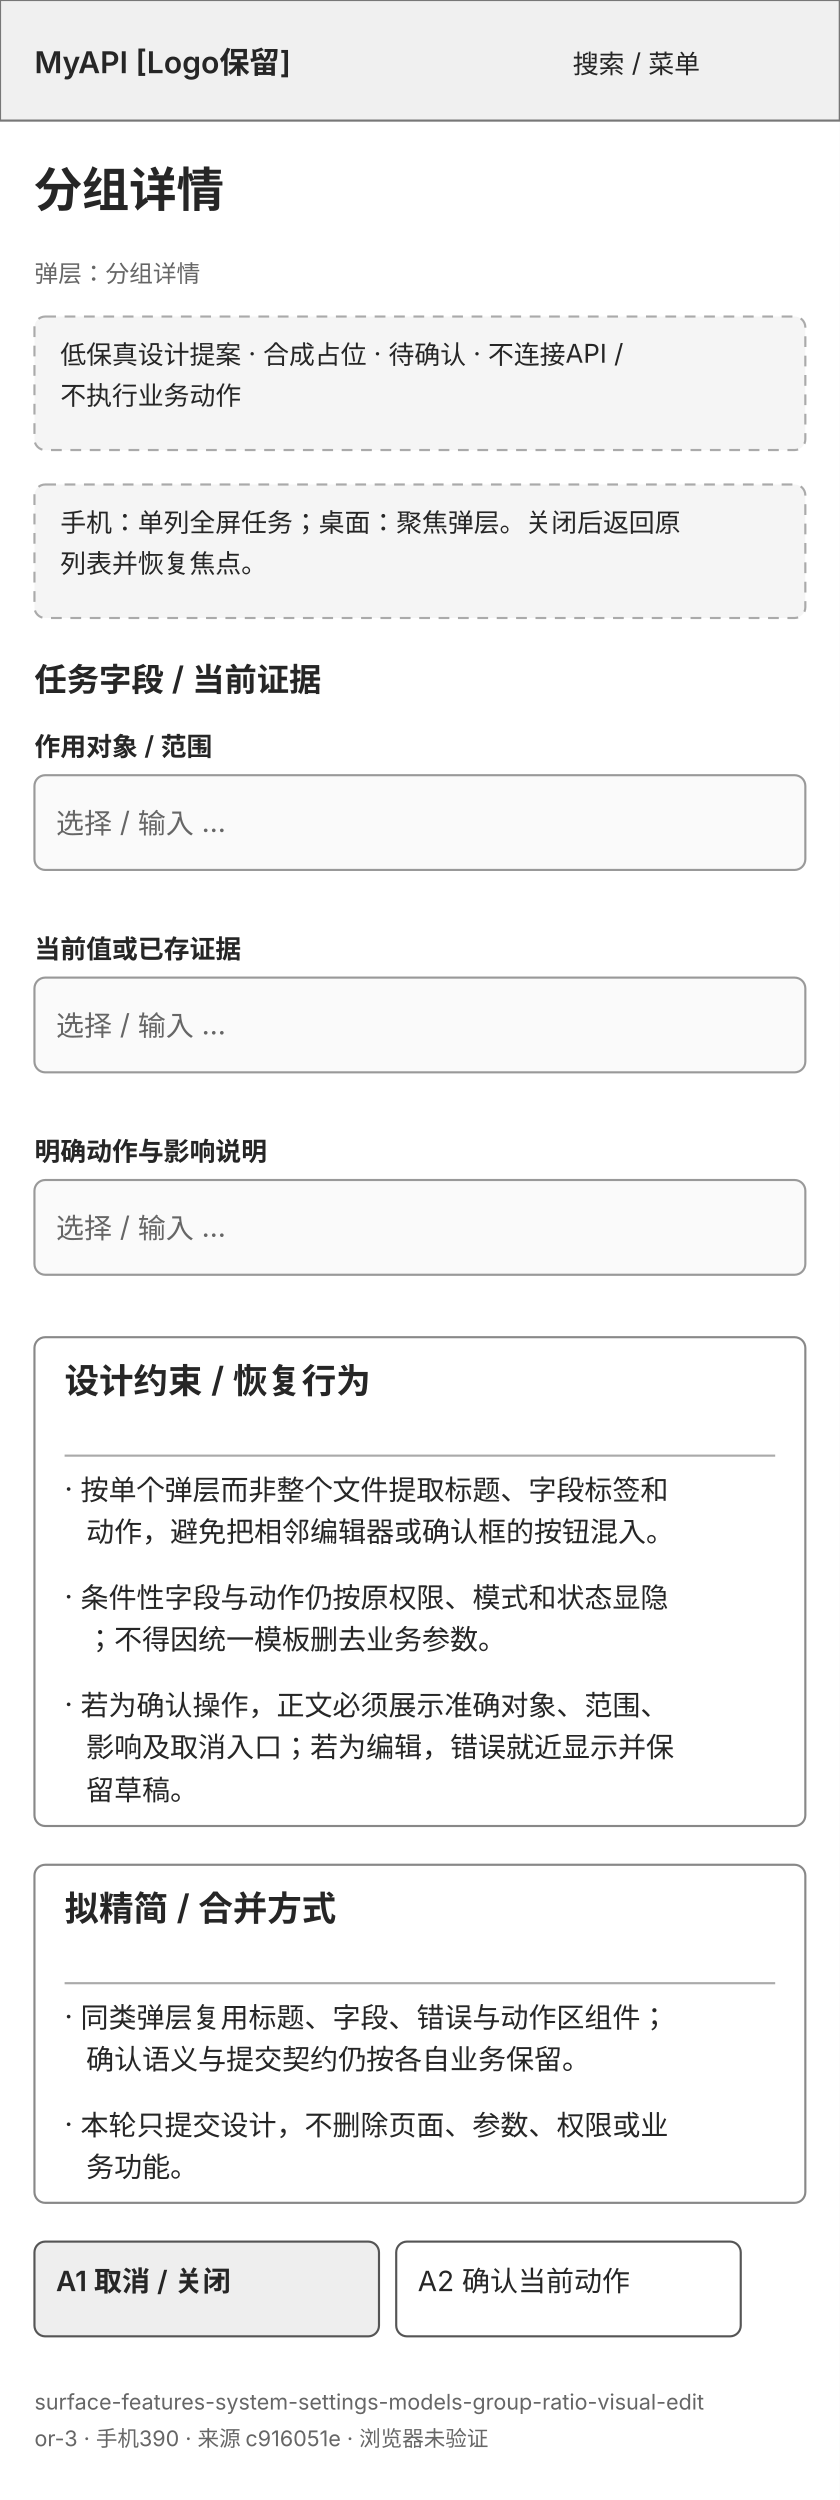
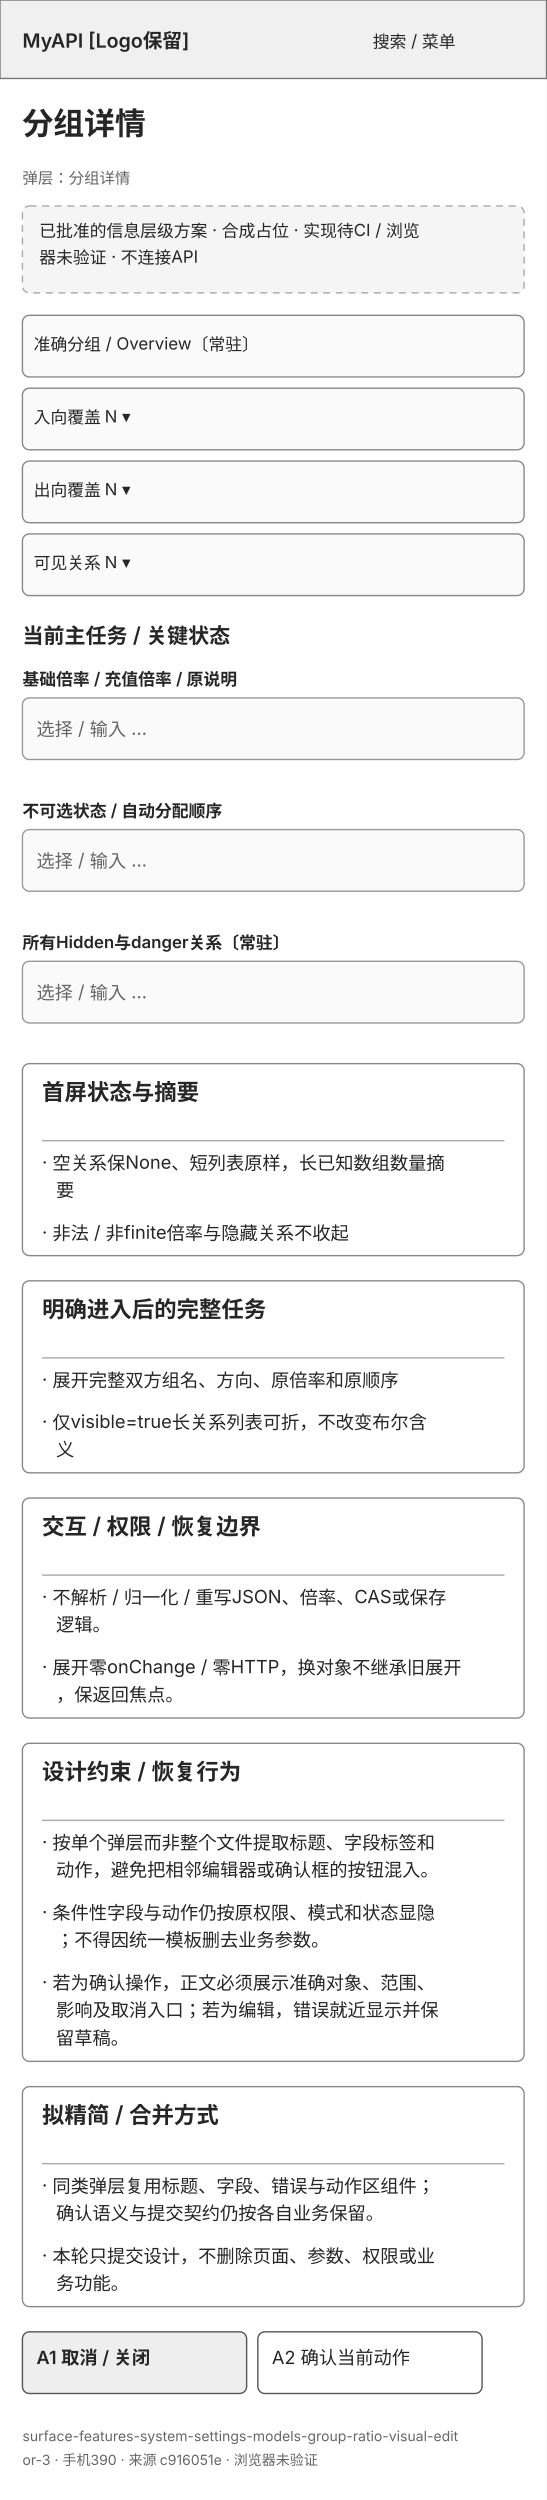
- <svg xmlns="http://www.w3.org/2000/svg" width="390" height="1161" viewBox="0 0 390 1161" role="img" aria-labelledby="title desc">
+ <svg xmlns="http://www.w3.org/2000/svg" width="390" height="1784" viewBox="0 0 390 1784" role="img" aria-labelledby="title desc">
  <rect width="100%" height="100%" fill="#ffffff" />
  <g font-family="system-ui, -apple-system, BlinkMacSystemFont, sans-serif">
    <rect x="0" y="0" width="390" height="56" rx="0" fill="#f0f0f0" stroke="#777777" />
    <text x="16" y="34" font-size="14" font-weight="600" fill="#262626">MyAPI  [Logo保留]</text>
    <text x="266" y="34" font-size="12" font-weight="normal" fill="#262626">搜索  /  菜单</text>
    <text x="16" y="96" font-size="22" font-weight="600" fill="#262626">分组详情</text>
    <text x="16" y="131" font-size="11" font-weight="normal" fill="#666666">弹层：分组详情</text>
    <rect x="16" y="147" width="358" height="62" rx="5" fill="#f5f5f5" stroke="#aaaaaa" stroke-dasharray="5 4" />
-     <text x="28" y="169" font-size="12" font-weight="normal" fill="#262626">低保真设计提案 · 合成占位 · 待确认 · 不连接API / </text>
-     <text x="28" y="188" font-size="12" font-weight="normal" fill="#262626">不执行业务动作</text>
-     <rect x="16" y="225" width="358" height="62" rx="5" fill="#f5f5f5" stroke="#aaaaaa" stroke-dasharray="5 4" />
-     <text x="28" y="247" font-size="12" font-weight="normal" fill="#262626">手机：单列全屏任务；桌面：聚焦弹层。关闭后返回原</text>
-     <text x="28" y="266" font-size="12" font-weight="normal" fill="#262626">列表并恢复焦点。</text>
-     <text x="16" y="321" font-size="15" font-weight="600" fill="#262626">任务字段 / 当前证据</text>
-     <text x="16.0" y="351" font-size="12" font-weight="600" fill="#262626">作用对象 / 范围</text>
-     <rect x="16.0" y="360" width="358.0" height="44" rx="5" fill="#fafafa" stroke="#999999" />
-     <text x="26.0" y="387" font-size="13" font-weight="normal" fill="#666666">选择 / 输入 …</text>
-     <text x="16.0" y="445" font-size="12" font-weight="600" fill="#262626">当前值或已存证据</text>
-     <rect x="16.0" y="454" width="358.0" height="44" rx="5" fill="#fafafa" stroke="#999999" />
-     <text x="26.0" y="481" font-size="13" font-weight="normal" fill="#666666">选择 / 输入 …</text>
-     <text x="16.0" y="539" font-size="12" font-weight="600" fill="#262626">明确动作与影响说明</text>
-     <rect x="16.0" y="548" width="358.0" height="44" rx="5" fill="#fafafa" stroke="#999999" />
-     <text x="26.0" y="575" font-size="13" font-weight="normal" fill="#666666">选择 / 输入 …</text>
-     <rect x="16" y="621" width="358" height="227" rx="5" fill="#ffffff" stroke="#888888" />
-     <text x="30" y="647" font-size="16" font-weight="600" fill="#262626">设计约束 / 恢复行为</text>
-     <line x1="30" y1="676" x2="360" y2="676" stroke="#aaaaaa" />
-     <text x="30" y="696" font-size="13" font-weight="normal" fill="#262626">· 按单个弹层而非整个文件提取标题、字段标签和</text>
-     <text x="40" y="716" font-size="13" font-weight="normal" fill="#262626">动作，避免把相邻编辑器或确认框的按钮混入。</text>
-     <text x="30" y="746" font-size="13" font-weight="normal" fill="#262626">· 条件性字段与动作仍按原权限、模式和状态显隐</text>
-     <text x="40" y="766" font-size="13" font-weight="normal" fill="#262626">；不得因统一模板删去业务参数。</text>
-     <text x="30" y="796" font-size="13" font-weight="normal" fill="#262626">· 若为确认操作，正文必须展示准确对象、范围、</text>
-     <text x="40" y="816" font-size="13" font-weight="normal" fill="#262626">影响及取消入口；若为编辑，错误就近显示并保</text>
-     <text x="40" y="836" font-size="13" font-weight="normal" fill="#262626">留草稿。</text>
-     <rect x="16" y="866" width="358" height="157" rx="5" fill="#ffffff" stroke="#888888" />
-     <text x="30" y="892" font-size="16" font-weight="600" fill="#262626">拟精简 / 合并方式</text>
-     <line x1="30" y1="921" x2="360" y2="921" stroke="#aaaaaa" />
-     <text x="30" y="941" font-size="13" font-weight="normal" fill="#262626">· 同类弹层复用标题、字段、错误与动作区组件；</text>
-     <text x="40" y="961" font-size="13" font-weight="normal" fill="#262626">确认语义与提交契约仍按各自业务保留。</text>
-     <text x="30" y="991" font-size="13" font-weight="normal" fill="#262626">· 本轮只提交设计，不删除页面、参数、权限或业</text>
-     <text x="40" y="1011" font-size="13" font-weight="normal" fill="#262626">务功能。</text>
-     <rect x="16" y="1041" width="160" height="44" rx="5" fill="#eeeeee" stroke="#555555" />
-     <text x="26" y="1064" font-size="13" font-weight="600" fill="#262626">A1 取消 / 关闭</text>
-     <rect x="184" y="1041" width="160" height="44" rx="5" fill="#ffffff" stroke="#555555" />
-     <text x="194" y="1064" font-size="13" font-weight="normal" fill="#262626">A2 确认当前动作</text>
-     <text x="16" y="1119" font-size="10" font-weight="normal" fill="#666666">surface-features-system-settings-models-group-ratio-visual-edit</text>
-     <text x="16" y="1136" font-size="10" font-weight="normal" fill="#666666">or-3 · 手机390 · 来源 c916051e · 浏览器未验证</text>
+     <text x="28" y="169" font-size="12" font-weight="normal" fill="#262626">已批准的信息层级方案 · 合成占位 · 实现待CI / 浏览</text>
+     <text x="28" y="188" font-size="12" font-weight="normal" fill="#262626">器未验证 · 不连接API</text>
+     <rect x="16.0" y="225" width="358.0" height="44" rx="5" fill="#fafafa" stroke="#888888" />
+     <text x="24.0" y="250" font-size="12" font-weight="normal" fill="#262626">准确分组 / Overview〔常驻〕</text>
+     <rect x="16.0" y="277" width="358.0" height="44" rx="5" fill="#fafafa" stroke="#888888" />
+     <text x="24.0" y="302" font-size="12" font-weight="normal" fill="#262626">入向覆盖 N ▾</text>
+     <rect x="16.0" y="329" width="358.0" height="44" rx="5" fill="#fafafa" stroke="#888888" />
+     <text x="24.0" y="354" font-size="12" font-weight="normal" fill="#262626">出向覆盖 N ▾</text>
+     <rect x="16.0" y="381" width="358.0" height="44" rx="5" fill="#fafafa" stroke="#888888" />
+     <text x="24.0" y="406" font-size="12" font-weight="normal" fill="#262626">可见关系 N ▾</text>
+     <text x="16" y="459" font-size="15" font-weight="600" fill="#262626">当前主任务 / 关键状态</text>
+     <text x="16.0" y="489" font-size="12" font-weight="600" fill="#262626">基础倍率 / 充值倍率 / 原说明</text>
+     <rect x="16.0" y="498" width="358.0" height="44" rx="5" fill="#fafafa" stroke="#999999" />
+     <text x="26.0" y="525" font-size="13" font-weight="normal" fill="#666666">选择 / 输入 …</text>
+     <text x="16.0" y="583" font-size="12" font-weight="600" fill="#262626">不可选状态 / 自动分配顺序</text>
+     <rect x="16.0" y="592" width="358.0" height="44" rx="5" fill="#fafafa" stroke="#999999" />
+     <text x="26.0" y="619" font-size="13" font-weight="normal" fill="#666666">选择 / 输入 …</text>
+     <text x="16.0" y="677" font-size="12" font-weight="600" fill="#262626">所有Hidden与danger关系〔常驻〕</text>
+     <rect x="16.0" y="686" width="358.0" height="44" rx="5" fill="#fafafa" stroke="#999999" />
+     <text x="26.0" y="713" font-size="13" font-weight="normal" fill="#666666">选择 / 输入 …</text>
+     <rect x="16" y="759" width="358" height="137" rx="5" fill="#ffffff" stroke="#888888" />
+     <text x="30" y="785" font-size="16" font-weight="600" fill="#262626">首屏状态与摘要</text>
+     <line x1="30" y1="814" x2="360" y2="814" stroke="#aaaaaa" />
+     <text x="30" y="834" font-size="13" font-weight="normal" fill="#262626">· 空关系保None、短列表原样，长已知数组数量摘</text>
+     <text x="40" y="854" font-size="13" font-weight="normal" fill="#262626">要</text>
+     <text x="30" y="884" font-size="13" font-weight="normal" fill="#262626">· 非法 / 非finite倍率与隐藏关系不收起</text>
+     <rect x="16" y="914" width="358" height="137" rx="5" fill="#ffffff" stroke="#888888" />
+     <text x="30" y="940" font-size="16" font-weight="600" fill="#262626">明确进入后的完整任务</text>
+     <line x1="30" y1="969" x2="360" y2="969" stroke="#aaaaaa" />
+     <text x="30" y="989" font-size="13" font-weight="normal" fill="#262626">· 展开完整双方组名、方向、原倍率和原顺序</text>
+     <text x="30" y="1019" font-size="13" font-weight="normal" fill="#262626">· 仅visible=true长关系列表可折，不改变布尔含</text>
+     <text x="40" y="1039" font-size="13" font-weight="normal" fill="#262626">义</text>
+     <rect x="16" y="1069" width="358" height="157" rx="5" fill="#ffffff" stroke="#888888" />
+     <text x="30" y="1095" font-size="16" font-weight="600" fill="#262626">交互 / 权限 / 恢复边界</text>
+     <line x1="30" y1="1124" x2="360" y2="1124" stroke="#aaaaaa" />
+     <text x="30" y="1144" font-size="13" font-weight="normal" fill="#262626">· 不解析 / 归一化 / 重写JSON、倍率、CAS或保存</text>
+     <text x="40" y="1164" font-size="13" font-weight="normal" fill="#262626">逻辑。</text>
+     <text x="30" y="1194" font-size="13" font-weight="normal" fill="#262626">· 展开零onChange / 零HTTP，换对象不继承旧展开</text>
+     <text x="40" y="1214" font-size="13" font-weight="normal" fill="#262626">，保返回焦点。</text>
+     <rect x="16" y="1244" width="358" height="227" rx="5" fill="#ffffff" stroke="#888888" />
+     <text x="30" y="1270" font-size="16" font-weight="600" fill="#262626">设计约束 / 恢复行为</text>
+     <line x1="30" y1="1299" x2="360" y2="1299" stroke="#aaaaaa" />
+     <text x="30" y="1319" font-size="13" font-weight="normal" fill="#262626">· 按单个弹层而非整个文件提取标题、字段标签和</text>
+     <text x="40" y="1339" font-size="13" font-weight="normal" fill="#262626">动作，避免把相邻编辑器或确认框的按钮混入。</text>
+     <text x="30" y="1369" font-size="13" font-weight="normal" fill="#262626">· 条件性字段与动作仍按原权限、模式和状态显隐</text>
+     <text x="40" y="1389" font-size="13" font-weight="normal" fill="#262626">；不得因统一模板删去业务参数。</text>
+     <text x="30" y="1419" font-size="13" font-weight="normal" fill="#262626">· 若为确认操作，正文必须展示准确对象、范围、</text>
+     <text x="40" y="1439" font-size="13" font-weight="normal" fill="#262626">影响及取消入口；若为编辑，错误就近显示并保</text>
+     <text x="40" y="1459" font-size="13" font-weight="normal" fill="#262626">留草稿。</text>
+     <rect x="16" y="1489" width="358" height="157" rx="5" fill="#ffffff" stroke="#888888" />
+     <text x="30" y="1515" font-size="16" font-weight="600" fill="#262626">拟精简 / 合并方式</text>
+     <line x1="30" y1="1544" x2="360" y2="1544" stroke="#aaaaaa" />
+     <text x="30" y="1564" font-size="13" font-weight="normal" fill="#262626">· 同类弹层复用标题、字段、错误与动作区组件；</text>
+     <text x="40" y="1584" font-size="13" font-weight="normal" fill="#262626">确认语义与提交契约仍按各自业务保留。</text>
+     <text x="30" y="1614" font-size="13" font-weight="normal" fill="#262626">· 本轮只提交设计，不删除页面、参数、权限或业</text>
+     <text x="40" y="1634" font-size="13" font-weight="normal" fill="#262626">务功能。</text>
+     <rect x="16" y="1664" width="160" height="44" rx="5" fill="#eeeeee" stroke="#555555" />
+     <text x="26" y="1687" font-size="13" font-weight="600" fill="#262626">A1 取消 / 关闭</text>
+     <rect x="184" y="1664" width="160" height="44" rx="5" fill="#ffffff" stroke="#555555" />
+     <text x="194" y="1687" font-size="13" font-weight="normal" fill="#262626">A2 确认当前动作</text>
+     <text x="16" y="1742" font-size="10" font-weight="normal" fill="#666666">surface-features-system-settings-models-group-ratio-visual-edit</text>
+     <text x="16" y="1759" font-size="10" font-weight="normal" fill="#666666">or-3 · 手机390 · 来源 c916051e · 浏览器未验证</text>
  </g>
</svg>
